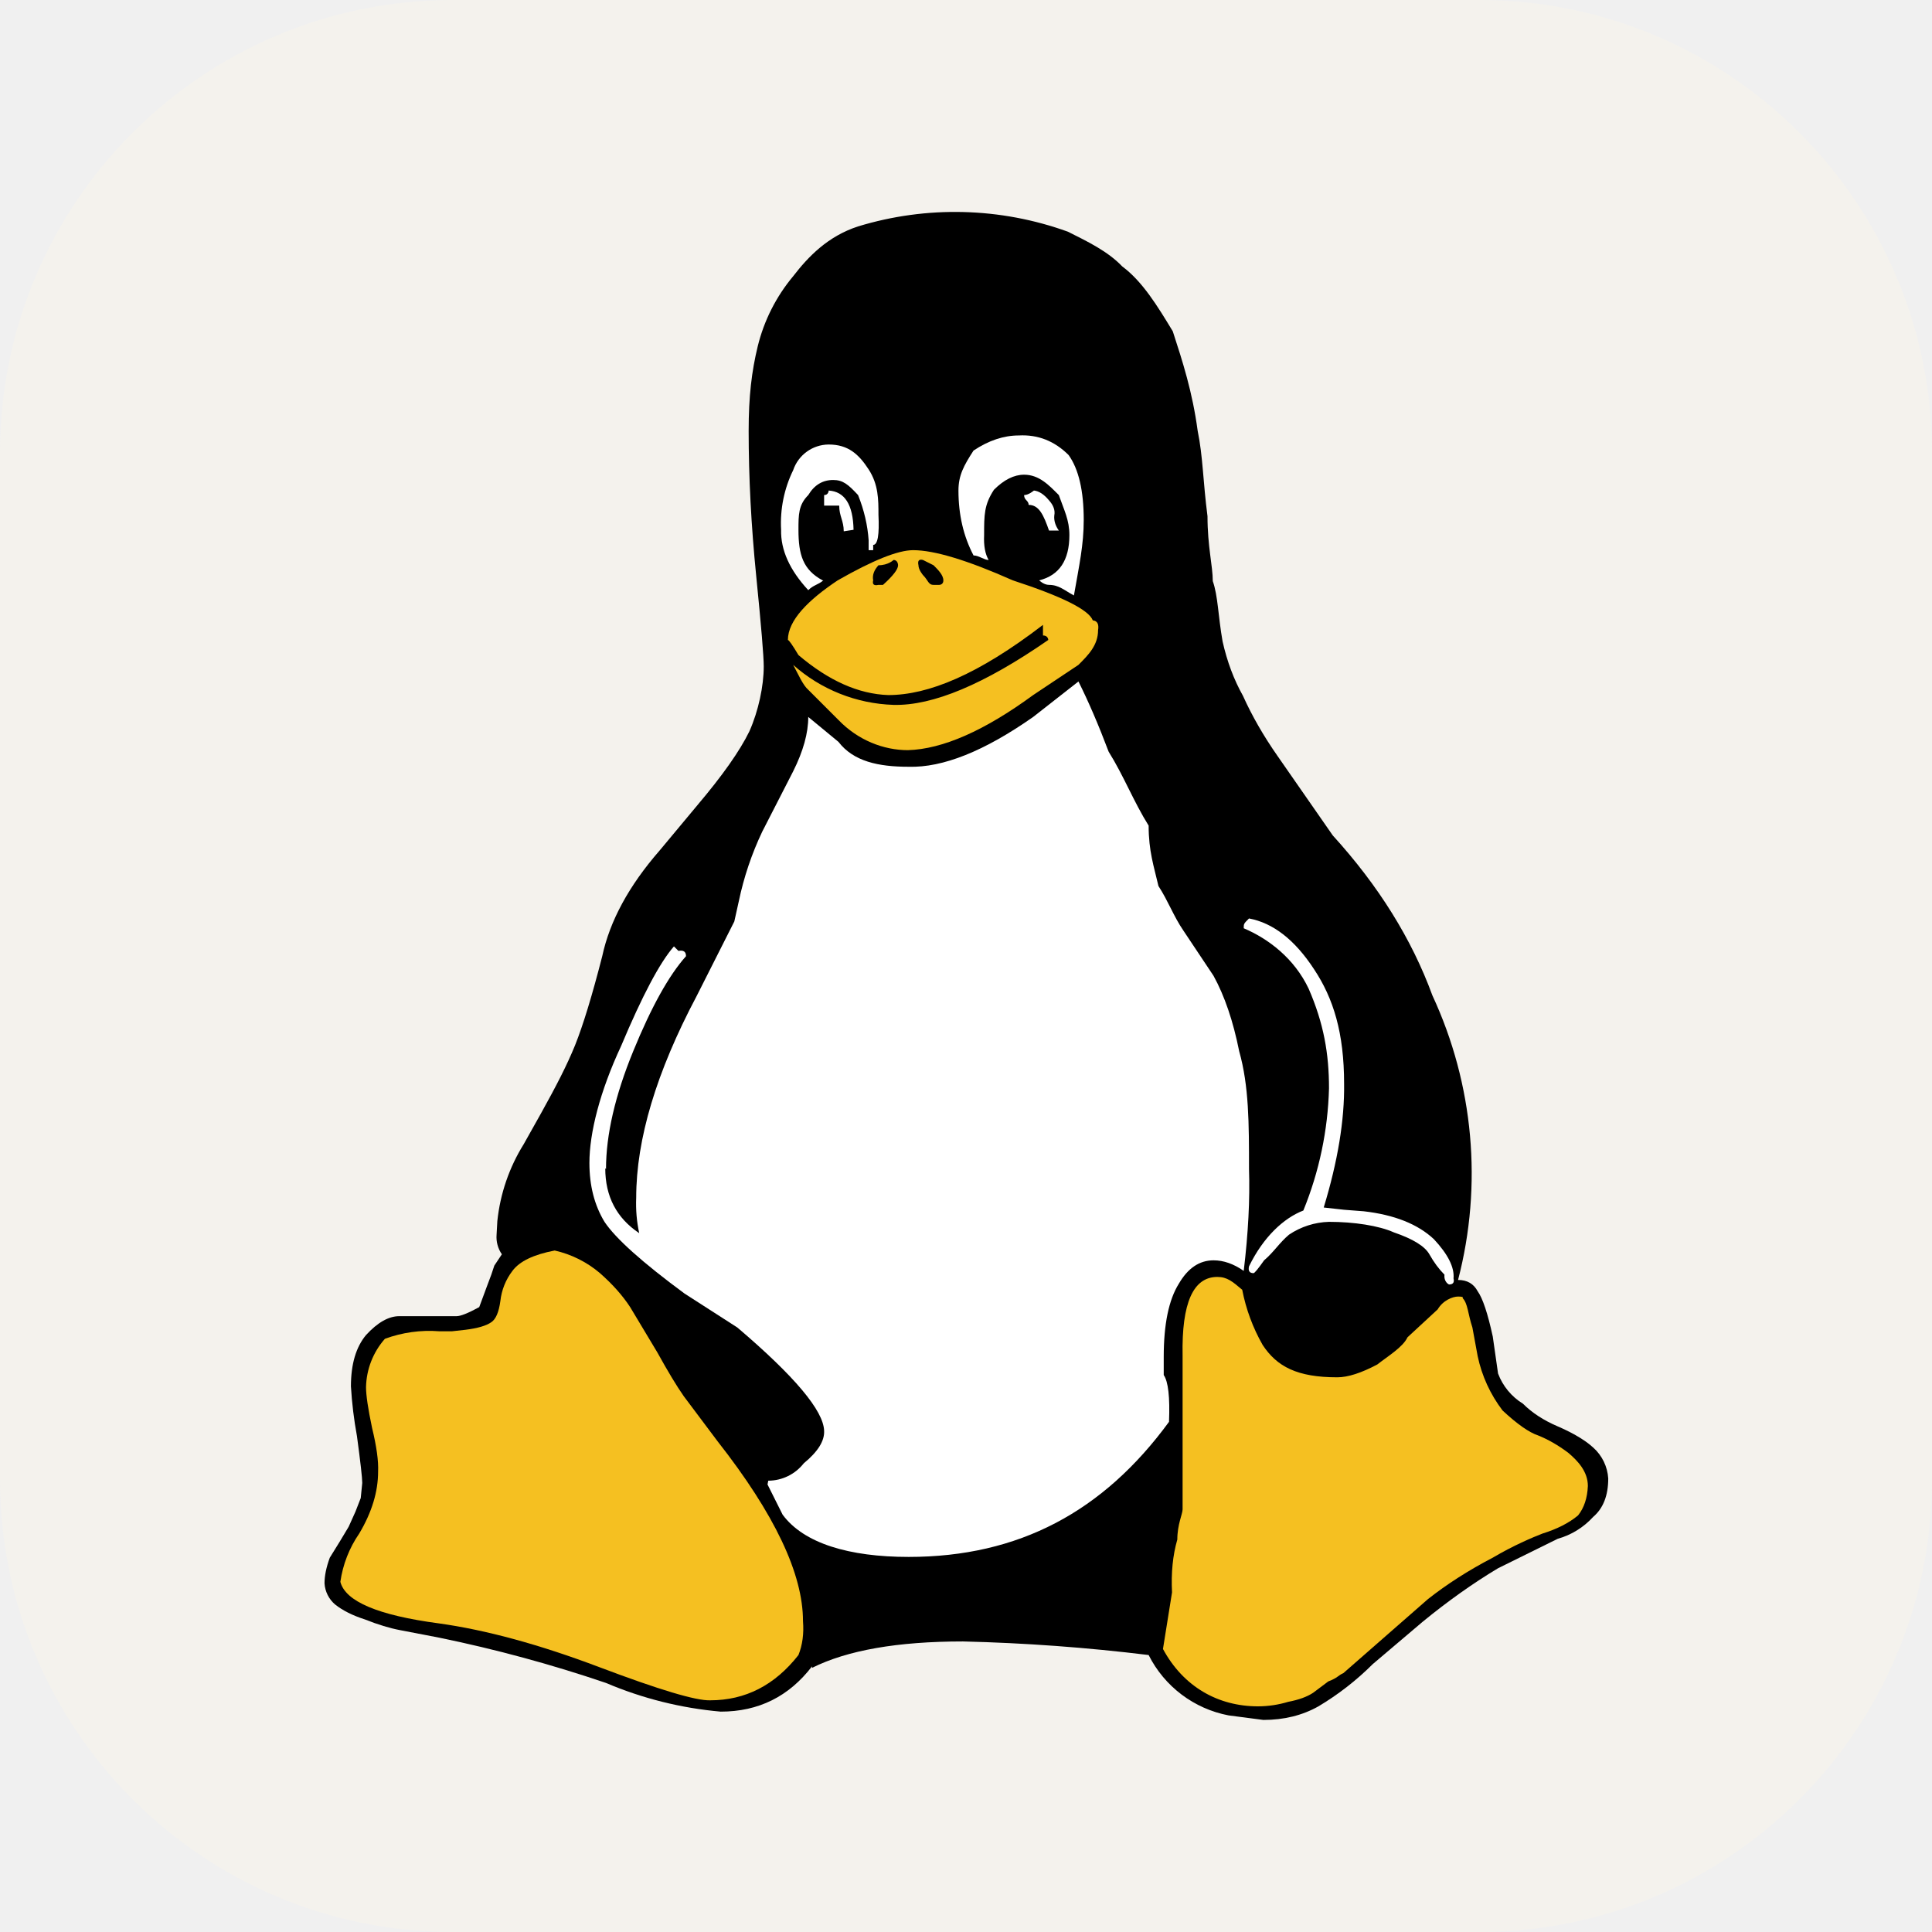
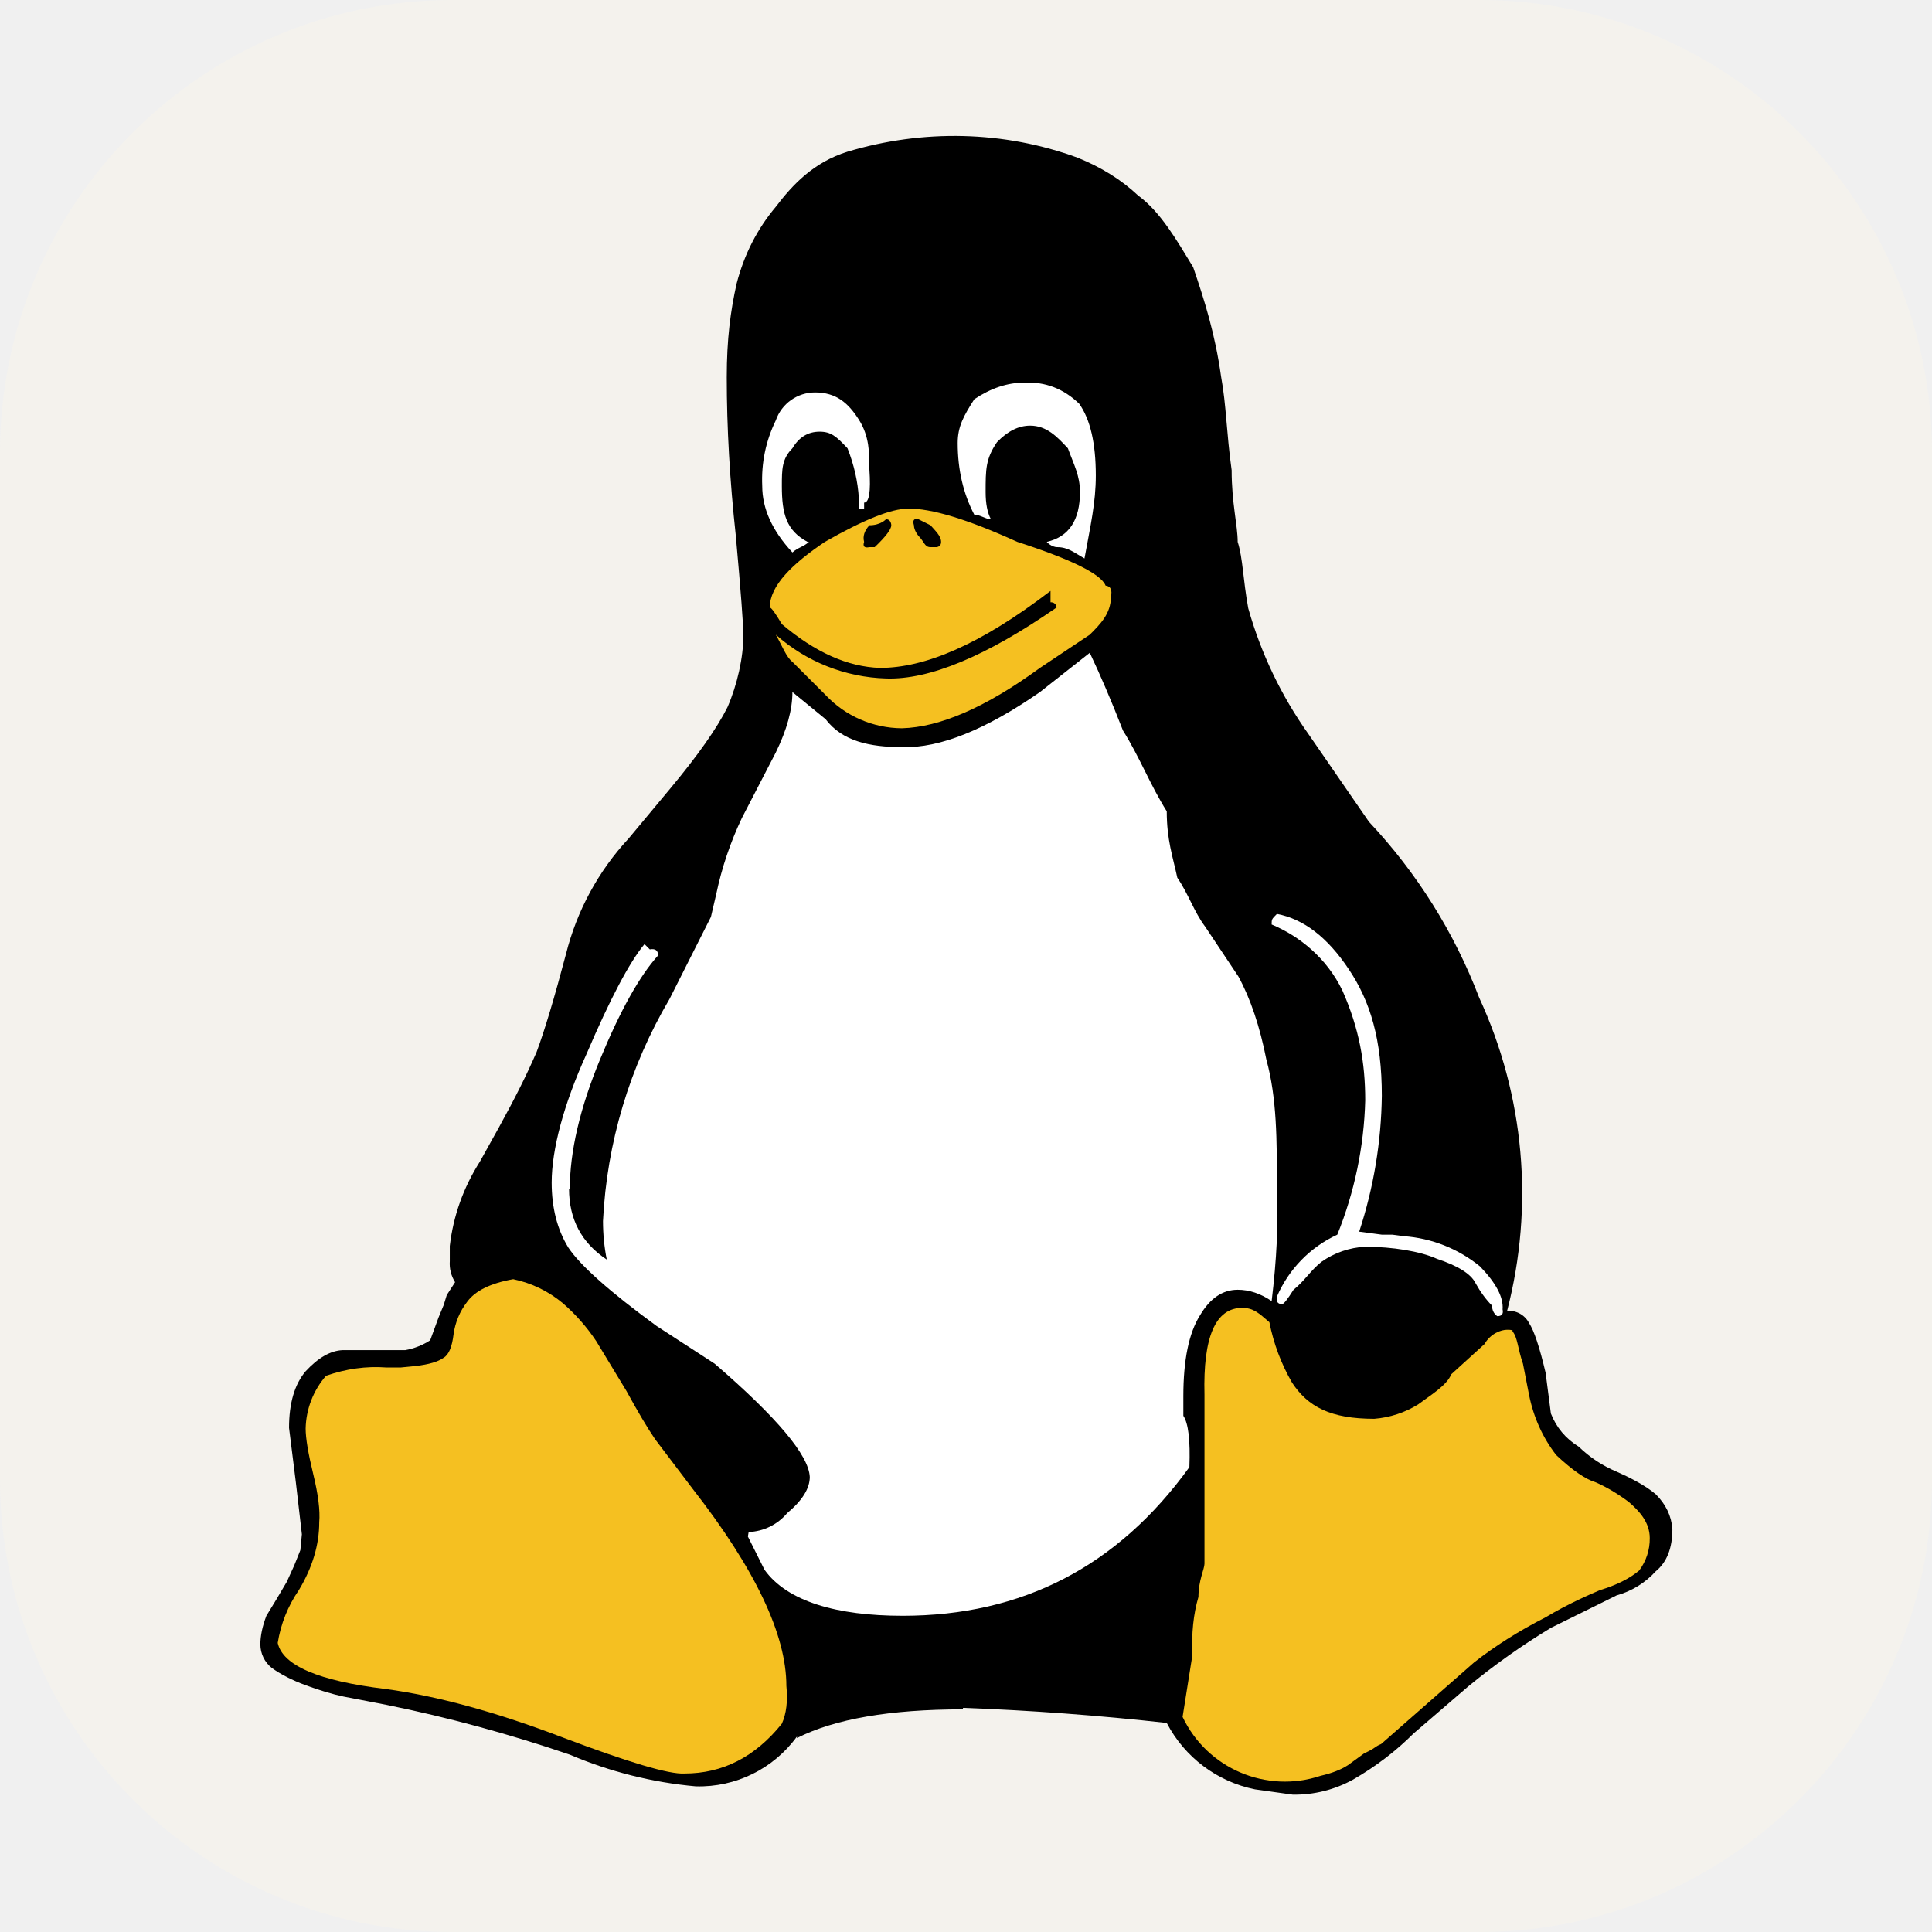
<svg xmlns="http://www.w3.org/2000/svg" width="256" height="256" fill="none" viewBox="0 0 256 256">
-   <rect width="256" height="256" fill="#f4f2ed" rx="60" />
-   <path fill="#000" d="M127.6 217.5q-13 0-20 3.5v-.2q-4.6 6-12.1 6a50 50 0 0 1-15.2-3.8 183 183 0 0 0-22.1-6l-5.2-1q-2.1-.4-4.6-1.4-2.5-.8-4-2a4 4 0 0 1-1.4-2.8q0-1.5.7-3.4l1.3-2.1 1.2-2 .9-2 .7-1.8.2-2q0-1-.7-6.2a54 54 0 0 1-.8-6.6q0-4.4 2-6.8 2.3-2.5 4.4-2.5h7.6q.8 0 3-1.2l1-2.7.6-1.6.4-1.2 1-1.5a4 4 0 0 1-.7-2.6l.1-1.8a24 24 0 0 1 3.5-10.2l2.3-4.1c2-3.6 3.4-6.3 4.5-9q1.6-4 3.6-11.8 1.5-7 7.6-14l5-6q5-5.9 6.9-9.8c1.2-2.7 1.9-6 1.9-8.6q0-2-1-12t-1-19.2c0-4.6.4-7.9 1.2-11.2a23 23 0 0 1 4.7-9.3c2-2.6 4.6-5.3 8.6-6.6a44 44 0 0 1 27.8.7c2.6 1.3 5.3 2.6 7.2 4.6 2.7 2 4.7 5.3 6.7 8.6 1.3 4 2.6 8 3.3 13.2.7 3.4.7 6.7 1.3 11.3 0 4 .7 6.6.7 8.6.7 2 .7 4.6 1.3 8q.9 4 2.7 7.2 1.8 4 4.6 8l7.3 10.5q9.1 10 13.2 21.2a56 56 0 0 1 3.4 37.7q1.8 0 2.6 1.5 1 1.4 2 6l.7 4.9a8 8 0 0 0 3.3 4q1.8 1.8 4.6 3c1.4.6 3.4 1.6 4.7 2.8a6 6 0 0 1 2 4.1q0 3.4-2 5.1a10 10 0 0 1-4.7 2.9l-7.9 3.9q-5 3-10 7.1l-6.6 5.6a37 37 0 0 1-7.2 5.6q-3.2 1.8-7.3 1.8l-4.6-.6a15 15 0 0 1-10.6-8 252 252 0 0 0-24.6-1.8" />
-   <path fill="#fff" d="M109 76.9c-2.6-1.4-3.2-3.4-3.2-6.7 0-2 0-3.3 1.3-4.6q1.2-2 3.3-2c1.3 0 2 .6 3.3 2q1.2 3 1.4 6v1.3h.6v-.7q.9 0 .7-4c0-2 0-4-1.3-6s-2.7-3.3-5.3-3.3a5 5 0 0 0-4.7 3.4 16 16 0 0 0-1.6 7.9q-.1 4 3.6 8c.7-.7 1.3-.7 2-1.3m82.9 93.3q.8 0 .6-.8.2-2.2-2.6-5.2-3.2-3-9.3-3.7l-1.3-.1-1.3-.1-2.7-.3q2.8-9.2 2.7-16.4c0-6.7-1.4-11.3-4-15.2q-3.8-5.8-8.6-6.7c-.7.7-.7.7-.7 1.3 3.3 1.4 6.7 4 8.6 8 2 4.6 2.7 8.6 2.7 13.2a46 46 0 0 1-3.4 16.2c-2.6 1-5.3 3.5-7.2 7.4q-.2.9.6.9.2 0 1.4-1.7c1.3-1.1 2-2.3 3.3-3.4a10 10 0 0 1 5.3-1.7c3.3 0 6.6.5 8.6 1.4q3.8 1.3 4.7 2.9t2 2.7c-.1 1 .6 1.3.6 1.3m-61-96q-.7-1.2-.6-3.3c0-2.7 0-4 1.3-6q2-2 4-2c2 0 3.3 1.4 4.6 2.7.7 2 1.4 3.3 1.4 5.3q0 5-4 6s.6.6 1.3.6c1.3 0 2 .7 3.3 1.4.7-4 1.3-6.7 1.3-10q0-5.8-2-8.6-2.8-2.8-6.6-2.6-3 0-6 2c-1.3 2-2 3.3-2 5.3q0 4.8 2 8.6c.7 0 1.4.6 2 .6m-17.9-4q-.1-5-3.3-5.2s0 .6-.6.6V67h2c0 1.4.6 2 .6 3.4zm23.2-3.3c1.4 0 2 1.4 2.7 3.4h1.3q-.7-1-.6-2 .2-1-.7-2-1-1.2-2-1.3s-.7.6-1.3.6c0 .7.6.7.6 1.3m-56 88q0-6.8 3.6-15.6t7-12.6q0-.9-1-.7l-.6-.6q-2.8 3.2-7 13.2c-2.8 6-4.2 11.5-4.2 15.5q0 4.5 2 7.8 2.2 3.3 10.6 9.5l7 4.5q11.4 9.7 11.5 13.7.1 2-2.7 4.3a6 6 0 0 1-4.7 2.3l-.1.5 2 4c2.8 3.8 8.8 5.6 16.7 5.6 14.6 0 25.8-6 34.5-17.9q.2-4.9-.7-6.2v-2.4q0-6.5 2-9.7 1.8-3.1 4.6-3.1 2 0 4 1.4.9-7.5.7-13.5c0-6 0-11-1.3-15.6q-1.2-6-3.4-10l-4-6c-1.3-1.9-2-3.9-3.3-5.9-.6-2.6-1.3-4.6-1.3-8-2-3.2-3.3-6.6-5.3-9.8q-2-5.3-4-9.3l-6 4.7q-9.7 6.8-16.5 6.6c-4 0-7.3-.7-9.3-3.3l-4-3.3q0 3.2-2 7.2l-4.1 8a41 41 0 0 0-3.1 9.2l-.6 2.7-5 9.9q-8 15.1-8 26.7-.1 2.4.4 4.7-4.5-3-4.5-8.6" />
-   <path fill="#f5c021" d="M144.8 82.2q-.8-2.1-10.6-5.3-9-4-13.2-4-3 0-10 4c-3.9 2.6-6.6 5.3-6.6 7.9q.2 0 1.4 2 6 5.1 11.9 5.3c5.3 0 11.9-2.7 20.5-9.3v1.4c.7 0 .7.6.7.6q-12.7 8.8-20.5 8.6a21 21 0 0 1-13.3-5.3c.7 1.3 1.3 2.7 2 3.3l4 4c2.6 2.7 6 4 9.2 4q6.9-.2 16.6-7.3l6-4c1.3-1.3 2.6-2.6 2.6-4.6q.2-1.2-.7-1.3M117 77.5h-.6q-.9.2-.7-.6-.2-1 .7-2c1.3 0 2-.7 2-.7.6 0 .6.7.6.7q0 .8-2 2.6m7.3 0h-.6c-.7 0-.7-.6-1.4-1.3 0 0-.6-.7-.6-1.3q-.2-.9.6-.7l1.4.7c.6.6 1.3 1.3 1.3 2s-.7.6-.7.6m29.8 141c2.7 5 7.3 7.6 12.6 7.6a14 14 0 0 0 4-.6q2.1-.4 3.3-1.2l2-1.5c1.3-.5 1.3-.8 2-1.1l11.2-9.8q3.8-3 8.6-5.5c2.7-1.6 5.3-2.7 6.6-3.2q2.9-.9 4.7-2.4 1.2-1.5 1.3-3.9c0-1.9-1.3-3.3-2.6-4.4q-2-1.5-4-2.3-1.8-.6-4.7-3.3a18 18 0 0 1-3.3-7.2l-.7-3.8c-.6-1.8-.6-3.2-1.3-3.9q.2-.2-.6-.2c-.7 0-2 .5-2.7 1.7l-4 3.7c-.6 1.3-2.6 2.5-4 3.6q-3.2 1.7-5.3 1.7c-5.3 0-8-1.4-9.9-4.3a24 24 0 0 1-2.7-7.3c-1.3-1.1-2-1.7-3.3-1.7q-4.8 0-4.6 10.4V200c0 .6-.7 2-.7 4q-.9 3.1-.7 7zm-96-3.4q9.4 1.3 21.3 5.8t14.7 4.4q7 0 11.7-6 .8-2 .6-4.5 0-9.4-11.3-23.8l-4.5-6q-1.4-2-3.5-5.8l-3.6-6q-1.5-2.3-4-4.5a14 14 0 0 0-6-3q-4.2.8-5.6 2.7a8 8 0 0 0-1.6 4q-.3 2.2-1.2 2.8-1 .7-3.4 1l-1.8.2h-1.7a17 17 0 0 0-7.2 1 10 10 0 0 0-2.5 6.4q0 1.6.8 5.4.9 3.7.8 5.8 0 4-2.5 8.2a15 15 0 0 0-2.5 6.4q1 3.9 13 5.5" />
+   <path fill="#f4f2ed" d="M196 0H60A60 60 0 0 0 0 60v136a60 60 0 0 0 60 60h136a60 60 0 0 0 60-60V60a60 60 0 0 0-60-60" />
+   <path fill="#000" d="M127.6 226.5q-14.5 0-22 3.8v-.2a16 16 0 0 1-13.4 6.6 55 55 0 0 1-16.7-4.2q-12-4.1-24.3-6.6l-5.7-1.1q-2.3-.5-5-1.5T36 221a4 4 0 0 1-1.5-3.1q0-1.7.8-3.8l1.4-2.3 1.3-2.2 1-2.2.8-2 .2-2.1-.8-6.9-.9-7.2q0-4.9 2.2-7.5 2.5-2.7 4.9-2.8h8.3a9 9 0 0 0 3.3-1.3l1.1-3 .7-1.7.4-1.3 1.1-1.7q-.8-1.3-.7-2.8v-2q.7-6 4-11.2l2.5-4.5c2.2-4 3.7-7 5-10q1.6-4.3 3.9-13a35 35 0 0 1 8.3-15.3l5.5-6.6q5.5-6.6 7.6-10.8c1.3-3 2.1-6.6 2.1-9.5q0-2.1-1-13.2-1.2-11-1.2-21c0-5.1.5-8.8 1.3-12.4q1.5-5.8 5.2-10.2c2.2-2.9 5-5.9 9.5-7.3 10-3 20.7-2.8 30.5.8q4.7 1.9 8 5c3 2.2 5.1 5.9 7.3 9.5 1.5 4.4 2.9 8.8 3.7 14.5.7 3.8.7 7.4 1.4 12.4 0 4.4.8 7.3.8 9.5.7 2.2.7 5 1.4 8.8a54 54 0 0 0 8 16.7l8 11.6a71 71 0 0 1 14.6 23.3c6 13 7.3 27.6 3.7 41.5a3 3 0 0 1 2.9 1.6q1 1.5 2.2 6.6l.7 5.4q1.1 2.8 3.7 4.4a16 16 0 0 0 5 3.3c1.6.7 3.8 1.8 5.2 3q2 2 2.2 4.6 0 3.8-2.2 5.6a11 11 0 0 1-5.2 3.2l-8.7 4.3a92 92 0 0 0-11 7.8l-7.2 6.2q-3.5 3.5-8 6.1a16 16 0 0 1-8 2l-5-.7a17 17 0 0 1-11.7-8.8q-13.5-1.5-27-2" />
+   <path fill="#fff" d="M107 71.8c-2.8-1.5-3.4-3.7-3.4-7.4 0-2.2 0-3.6 1.4-5q1.3-2.2 3.6-2.2c1.5 0 2.2.6 3.7 2.2q1.3 3.3 1.5 6.6v1.4h.7v-.8q1 0 .7-4.4c0-2.2 0-4.4-1.4-6.6s-3-3.6-5.8-3.6a5.5 5.5 0 0 0-5.2 3.7q-2 4.1-1.8 8.7 0 4.5 4 8.8c.8-.7 1.4-.7 2.2-1.4m91.2 102.6q.9 0 .7-.9.2-2.4-3-5.7a18 18 0 0 0-10.1-4l-1.5-.2h-1.4l-3-.4a60 60 0 0 0 3-18c0-7.4-1.5-12.5-4.4-16.8q-4.2-6.3-9.5-7.3c-.7.7-.7.7-.7 1.4 3.6 1.5 7.3 4.4 9.4 8.8 2.2 5 3 9.5 3 14.5a51 51 0 0 1-3.7 17.8 16 16 0 0 0-8 8.2q-.2 1 .7 1 .3 0 1.5-1.9c1.5-1.2 2.2-2.5 3.7-3.7a11 11 0 0 1 5.8-2c3.6 0 7.3.6 9.5 1.6q4.2 1.4 5.1 3.2 1 1.8 2.2 3c0 1 .7 1.4.7 1.4M131.3 68.8q-.7-1.3-.7-3.6c0-3 0-4.4 1.5-6.6q2.1-2.2 4.4-2.2c2.2 0 3.6 1.5 5 3 .8 2.2 1.6 3.6 1.6 5.8q0 5.6-4.4 6.6s.6.7 1.4.7c1.4 0 2.2.7 3.6 1.5.8-4.4 1.5-7.4 1.5-11q0-6.4-2.2-9.5-3.1-3-7.3-2.8-3.3 0-6.6 2.2c-1.4 2.2-2.2 3.6-2.2 5.8q0 5.3 2.2 9.5c.8 0 1.5.6 2.2.6m-55.8 88.8q0-7.5 4-17.2t7.7-13.8q0-1-1.1-.8l-.7-.7q-3 3.6-7.7 14.6c-3 6.6-4.6 12.6-4.6 17q0 5 2.2 8.6 2.4 3.6 11.7 10.4l7.7 5q12.4 10.7 12.6 15 0 2.3-3 4.8a7 7 0 0 1-5.1 2.5l-.1.6 2.2 4.4c3 4.2 9.6 6.1 18.3 6.1q23.8 0 38-19.7.2-5.3-.8-6.8V185q0-7.2 2.2-10.7 2-3.4 5-3.4 2.3 0 4.5 1.5 1-8.2.7-14.8c0-6.6 0-12.1-1.4-17.2q-1.3-6.6-3.7-11l-4.4-6.6c-1.5-2-2.2-4.3-3.7-6.5-.6-2.8-1.4-5-1.4-8.8-2.2-3.5-3.6-7.2-5.8-10.7q-2.3-5.9-4.4-10.3l-6.6 5.2Q127 99.2 119.6 99c-4.4 0-8-.8-10.2-3.7l-4.4-3.6q0 3.5-2.2 8l-4.5 8.7a45 45 0 0 0-3.4 10.1l-.7 3-5.5 10.9a64 64 0 0 0-8.8 29.4q0 2.6.5 5.1-5-3.3-5-9.4" />
+   <path fill="#f5c021" d="M146.5 77.6q-.9-2.3-11.7-5.8-9.9-4.5-14.5-4.4-3.3 0-11 4.4c-4.3 2.9-7.3 5.8-7.3 8.7q.3 0 1.6 2.2 6.6 5.6 13 5.8c5.9 0 13.2-3 22.6-10.2v1.5c.8 0 .8.7.8.7q-14 9.7-22.6 9.4a23 23 0 0 1-14.6-5.8c.8 1.4 1.4 3 2.2 3.6l4.4 4.4a14 14 0 0 0 10.1 4.4q7.6-.2 18.3-8l6.6-4.4c1.4-1.4 2.8-2.8 2.8-5q.3-1.4-.7-1.5m-30.6-5.1h-.7q-1 .2-.7-.7-.3-1.1.7-2.2c1.5 0 2.2-.8 2.2-.8.7 0 .7.8.7.8q0 .8-2.2 2.9m8 0h-.6c-.8 0-.8-.7-1.6-1.5 0 0-.6-.7-.6-1.4q-.3-1 .6-.8l1.6.8c.6.7 1.4 1.4 1.4 2.2s-.8.7-.8.7m32.8 155a15 15 0 0 0 18.3 7.8q2.2-.5 3.6-1.4l2.2-1.6c1.4-.6 1.4-.9 2.2-1.2l12.3-10.8q4.2-3.3 9.5-6c3-1.8 5.8-3 7.2-3.6q3.3-1 5.2-2.6a7 7 0 0 0 1.4-4.3c0-2.1-1.4-3.6-2.8-4.8q-2.3-1.7-4.4-2.6-2-.6-5.2-3.6-2.7-3.5-3.6-8l-.8-4.1c-.7-2-.7-3.5-1.4-4.3q.2-.2-.7-.2c-.8 0-2.2.5-3 1.9l-4.4 4c-.6 1.5-2.8 2.8-4.4 4a13 13 0 0 1-5.8 1.9c-5.8 0-8.8-1.6-10.9-4.8a26 26 0 0 1-3-8c-1.4-1.2-2.1-1.9-3.6-1.9q-5.3 0-5 11.5v22.4c0 .7-.8 2.2-.8 4.4q-1 3.4-.8 7.7zm-105.6-3.7q10.3 1.4 23.4 6.4 13.2 5 16.2 4.8 7.6 0 12.9-6.6.9-2 .6-5 0-10.2-12.4-26.1l-5-6.6q-1.5-2.2-3.8-6.4l-4-6.6a25 25 0 0 0-4.4-5 15 15 0 0 0-6.6-3.2q-4.5.8-6.1 3a9 9 0 0 0-1.8 4.3q-.3 2.5-1.3 3.1-1.1.8-3.7 1.1l-2 .2h-1.9q-4-.3-8 1.1a11 11 0 0 0-2.7 7q0 1.9 1 6t.8 6.4q0 4.5-2.7 9a17 17 0 0 0-2.8 7q1 4.5 14.3 6.1" />
</svg>
